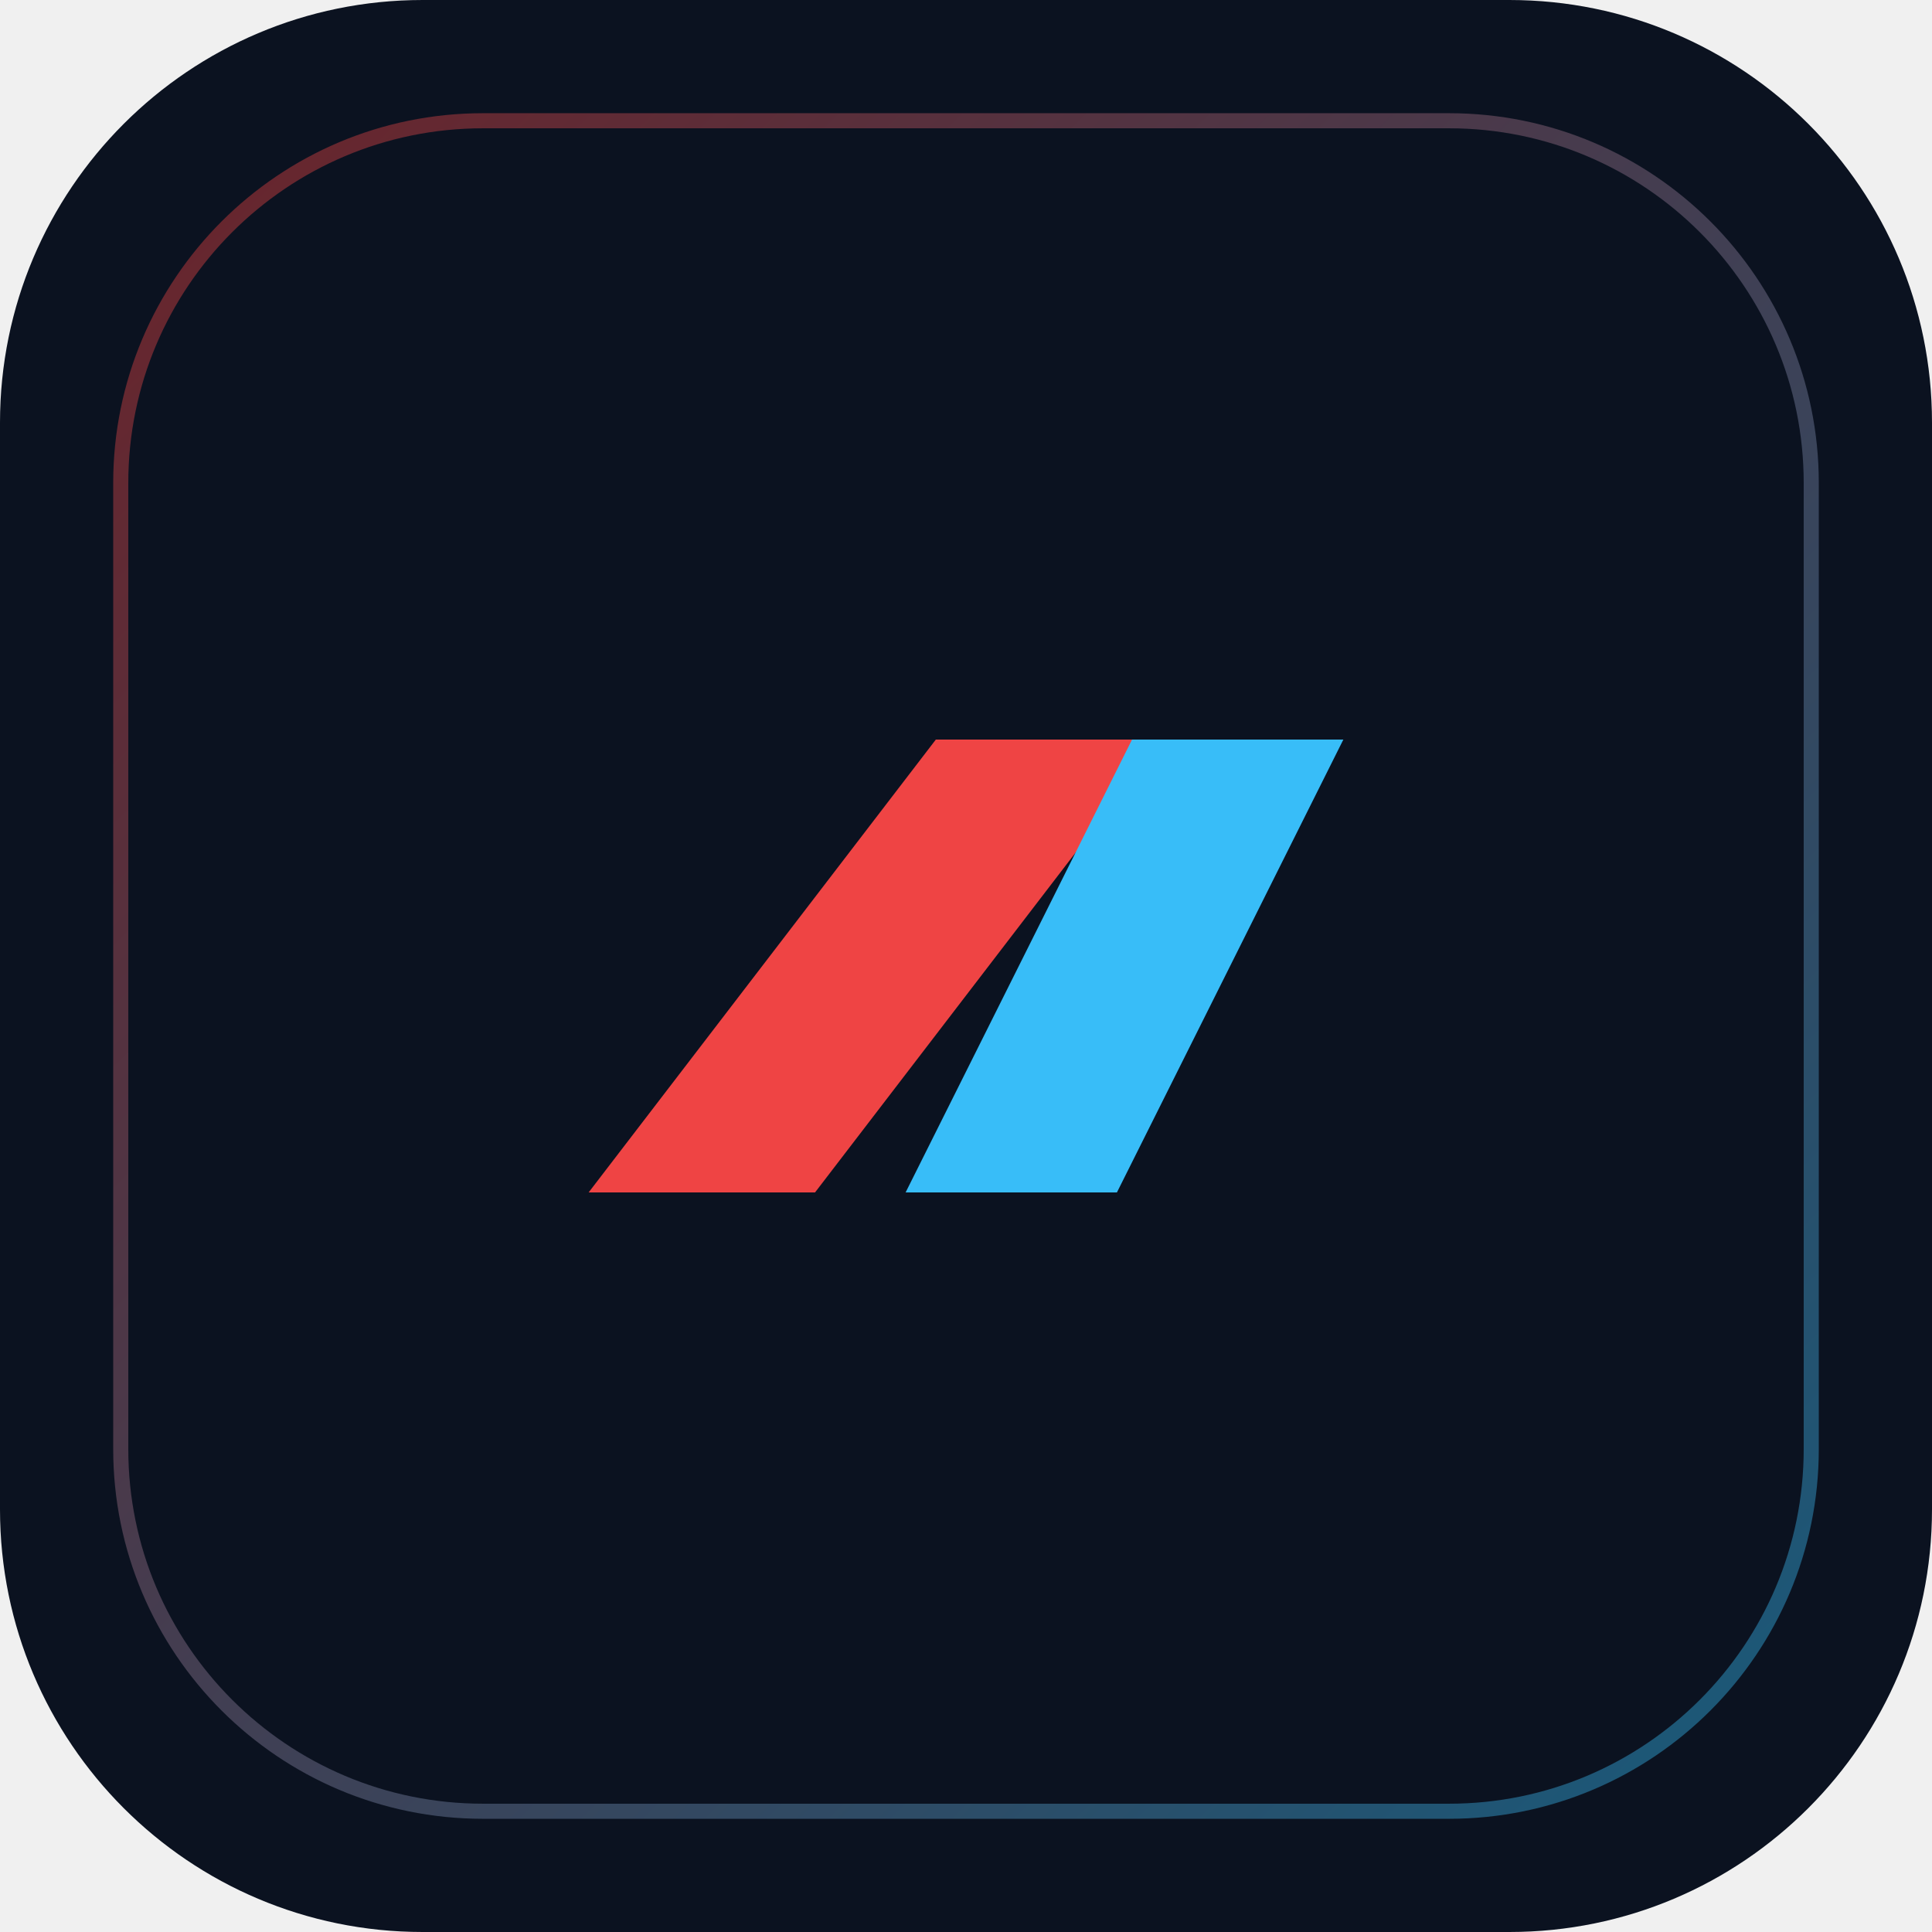
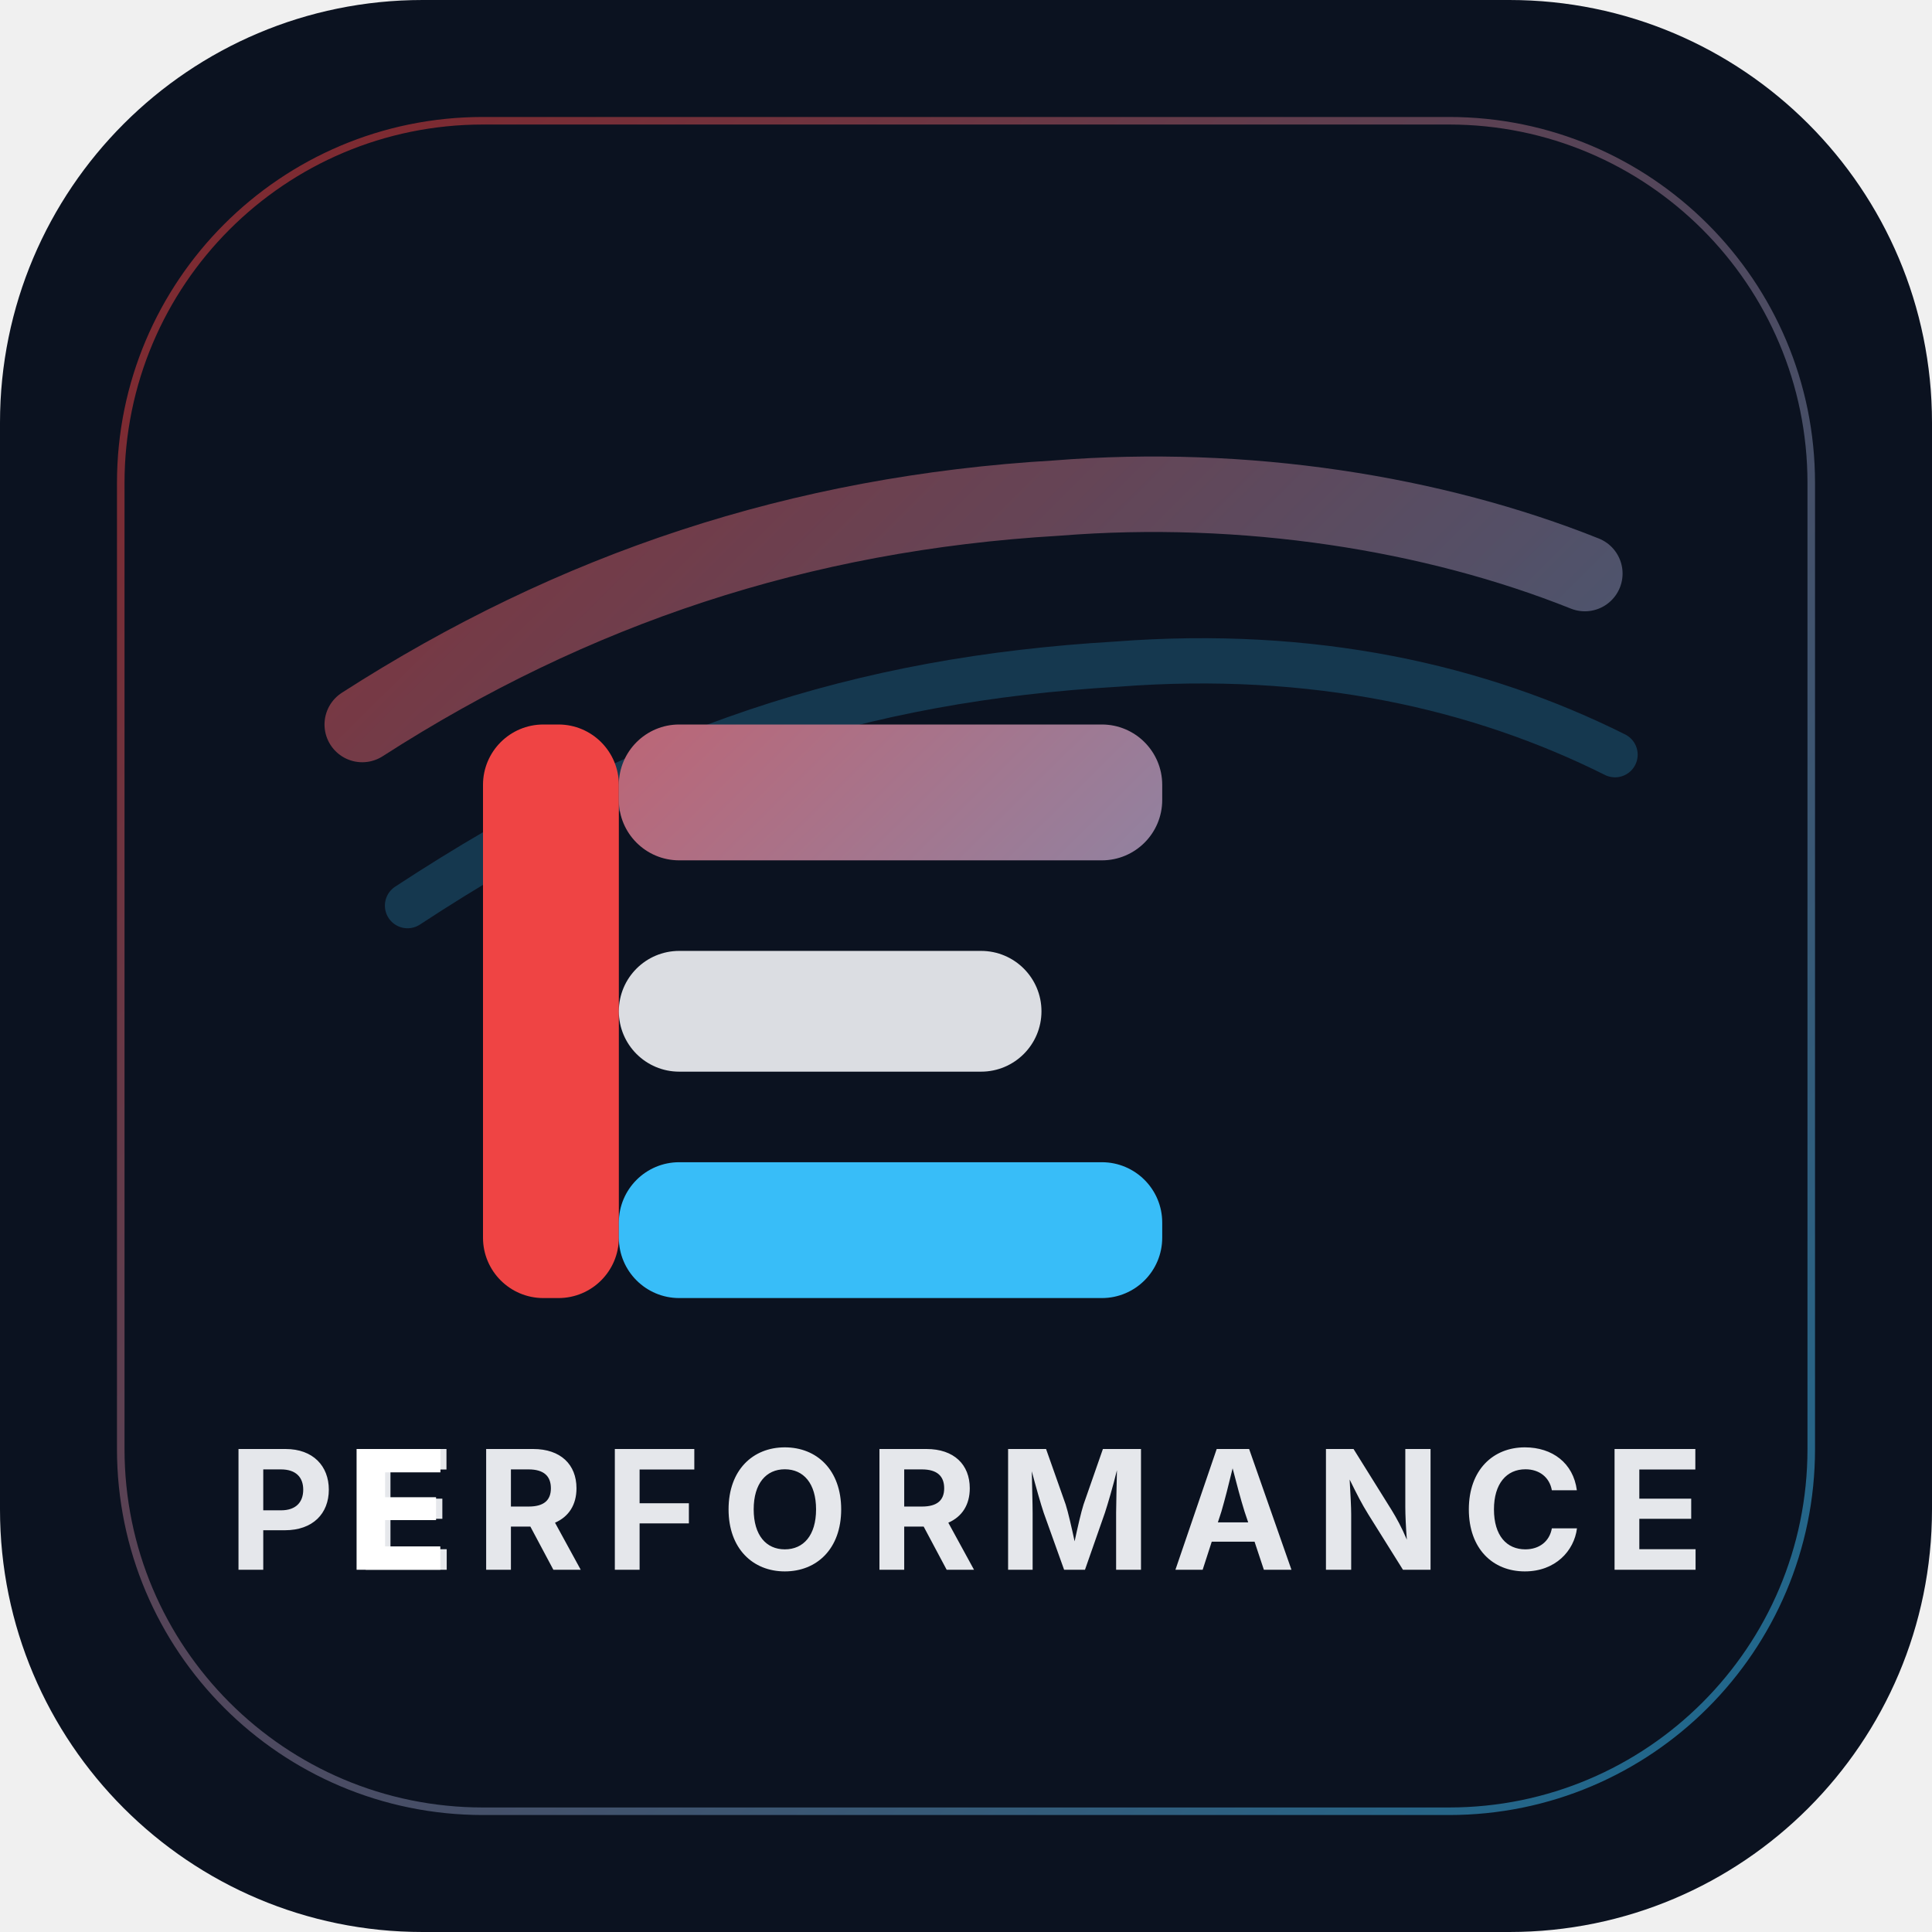
- <svg xmlns="http://www.w3.org/2000/svg" width="128" height="128" viewBox="0 0 128 128" fill="none">
-   <rect width="128" height="128" rx="28" fill="#0B1220" />
-   <rect x="8" y="8" width="112" height="112" rx="24" stroke="url(#paint0_linear)" stroke-opacity="0.4" />
-   <path d="M39 79L62 49H77L54 79H39Z" fill="#EF4444" />
-   <path d="M60 79L75 49H89L74 79H60Z" fill="#38BDF8" />
+ <svg xmlns="http://www.w3.org/2000/svg" width="256" height="256" viewBox="0 0 256 256" fill="none" role="img" aria-label="E PERFORMANCE logo">
+   <rect width="256" height="256" rx="56" fill="#0B1220" />
+   <rect x="16" y="16" width="224" height="224" rx="48" stroke="url(#paint0_linear)" stroke-opacity="0.5" />
+   <path d="M48 96C76 78 106 68 140 66C165 64 190 68 210 76" stroke="url(#paint0_linear)" stroke-width="10" stroke-linecap="round" opacity="0.55" />
+   <path d="M54 120C86 99 114 90 148 88C174 86 196 91 214 100" stroke="#38BDF8" stroke-width="6" stroke-linecap="round" opacity="0.22" />
+   <g>
+     <rect x="64" y="96" width="18" height="76" rx="8" fill="#EF4444" />
+     <rect x="82" y="96" width="72" height="18" rx="8" fill="url(#paint0_linear)" />
+     <rect x="82" y="126" width="56" height="16" rx="8" fill="#E5E7EB" opacity="0.95" />
+     <rect x="82" y="154" width="72" height="18" rx="8" fill="#38BDF8" />
+   </g>
+   <text x="128" y="208" text-anchor="middle" font-family="Space Grotesk, Inter, system-ui, -apple-system, Segoe UI, Arial, sans-serif" font-size="22" font-weight="700" letter-spacing="2.6" fill="#E5E7EB">PERFORMANCE</text>
+   <text x="46" y="208" text-anchor="start" font-family="Space Grotesk, Inter, system-ui, -apple-system, Segoe UI, Arial, sans-serif" font-size="22" font-weight="800" fill="#FFFFFF">E</text>
  <defs>
-     <linearGradient id="paint0_linear" x1="14" y1="15" x2="111" y2="114" gradientUnits="userSpaceOnUse">
+     <linearGradient id="paint0_linear" x1="34" y1="38" x2="224" y2="230" gradientUnits="userSpaceOnUse">
      <stop stop-color="#EF4444" />
      <stop offset="1" stop-color="#38BDF8" />
    </linearGradient>
  </defs>
</svg>
